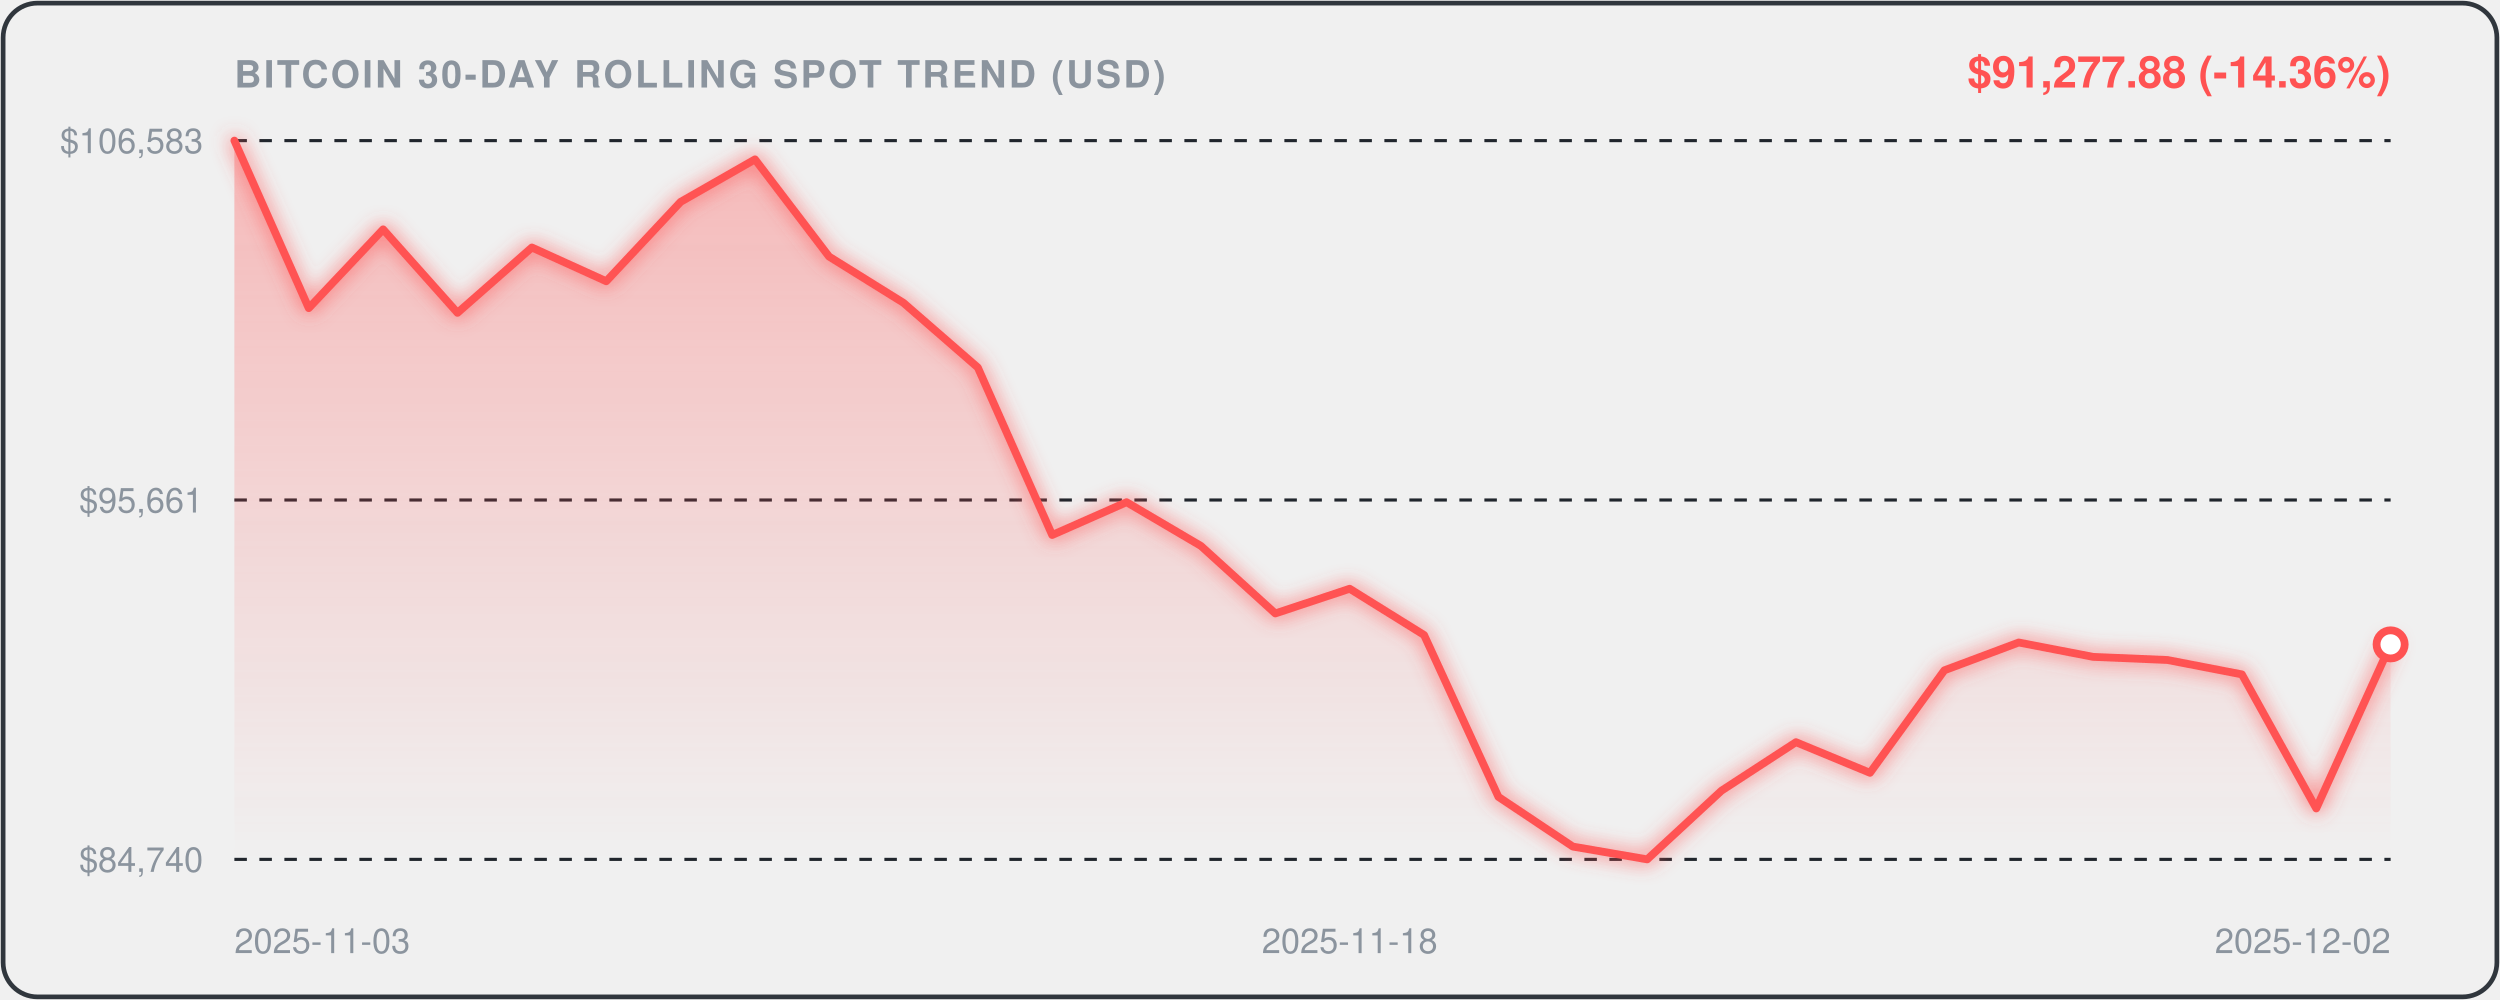
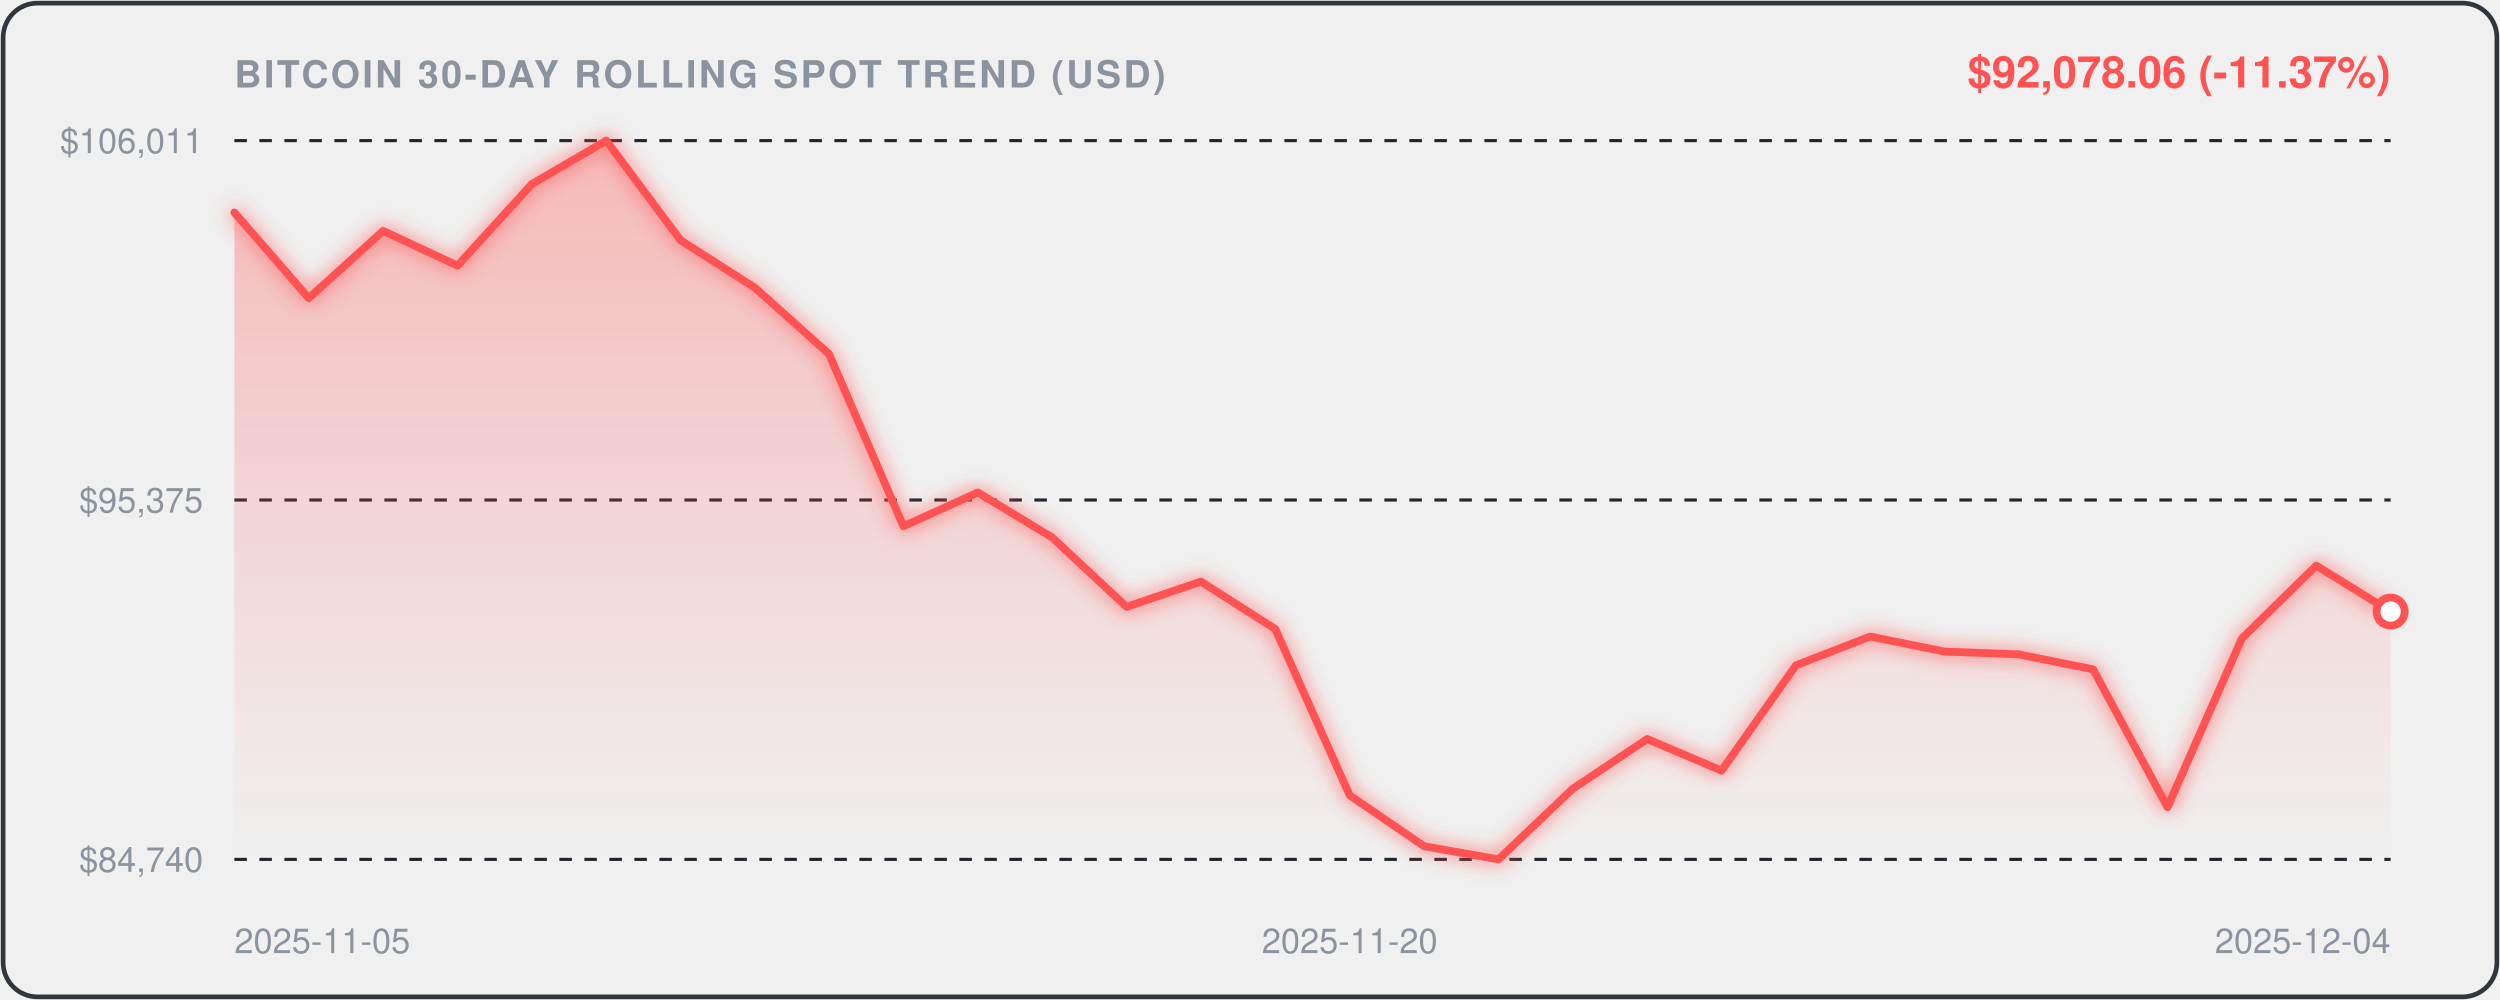
<svg xmlns="http://www.w3.org/2000/svg" viewBox="0 0 800 320" width="100%" height="100%" style="background:#0d1117;border-radius:12px;font-family:-apple-system,BlinkMacSystemFont,'Segoe UI',Helvetica,Arial,sans-serif;">
  <defs>
    <linearGradient id="areaGrad" x1="0" y1="0" x2="0" y2="1">
      <stop offset="0%" stop-color="rgba(255, 82, 82, 0.35)" />
      <stop offset="100%" stop-color="rgba(255, 82, 82, 0.0)" />
    </linearGradient>
    <filter id="glow" x="-20%" y="-20%" width="140%" height="140%">
      <feGaussianBlur stdDeviation="3" result="blur" />
      <feComposite in="SourceGraphic" in2="blur" operator="over" />
    </filter>
  </defs>
  <rect x="1" y="1" width="798" height="318" rx="11" fill="none" stroke="#30363d" stroke-width="1.5" />
  <text x="75" y="28" fill="#8b949e" font-size="12" font-weight="600" letter-spacing="0.8">BITCOIN 30-DAY ROLLING SPOT TREND (USD)</text>
-   <text x="765" y="28" text-anchor="end" fill="#FF5252" font-size="14" font-weight="700">$91,277.88 (-14.36%)</text>
+   <text x="765" y="28" text-anchor="end" fill="#FF5252" font-size="14" font-weight="700">$92,078.06 (-11.37%)</text>
  <line x1="75" y1="45" x2="765" y2="45" stroke="#21262d" stroke-width="1" stroke-dasharray="4,4" />
-   <text x="65" y="49" text-anchor="end" fill="#8b949e" font-size="11">$106,583</text>
+   <text x="65" y="49" text-anchor="end" fill="#8b949e" font-size="11">$106,011</text>
  <line x1="75" y1="160.0" x2="765" y2="160.0" stroke="#21262d" stroke-width="1" stroke-dasharray="4,4" />
-   <text x="65" y="164.0" text-anchor="end" fill="#8b949e" font-size="11">$95,661</text>
+   <text x="65" y="164.0" text-anchor="end" fill="#8b949e" font-size="11">$95,375</text>
  <line x1="75" y1="275" x2="765" y2="275" stroke="#21262d" stroke-width="1" stroke-dasharray="4,4" />
  <text x="65" y="279" text-anchor="end" fill="#8b949e" font-size="11">$84,740</text>
-   <path d="M 75.0,45.0 L 98.8,98.6 L 122.6,73.4 L 146.4,100.1 L 170.2,79.2 L 194.0,90.0 L 217.8,64.6 L 241.6,51.0 L 265.3,82.1 L 289.1,96.9 L 312.9,117.6 L 336.7,171.2 L 360.5,160.7 L 384.3,174.7 L 408.1,196.3 L 431.9,188.4 L 455.7,203.2 L 479.5,255.0 L 503.3,270.9 L 527.1,275.0 L 550.9,253.0 L 574.7,237.5 L 598.4,247.3 L 622.2,214.5 L 646.0,205.6 L 669.8,210.2 L 693.6,211.2 L 717.4,215.8 L 741.2,258.7 L 765.0,206.2 L 765.0,275.0 L 75.0,275.0 Z" fill="url(#areaGrad)" />
-   <path d="M 75.0,45.0 L 98.8,98.6 L 122.6,73.4 L 146.4,100.1 L 170.2,79.2 L 194.0,90.0 L 217.8,64.6 L 241.6,51.0 L 265.3,82.1 L 289.1,96.9 L 312.9,117.6 L 336.7,171.2 L 360.5,160.7 L 384.3,174.7 L 408.1,196.3 L 431.9,188.4 L 455.7,203.2 L 479.5,255.0 L 503.3,270.9 L 527.1,275.0 L 550.9,253.0 L 574.7,237.5 L 598.4,247.3 L 622.2,214.5 L 646.0,205.6 L 669.8,210.2 L 693.6,211.2 L 717.4,215.8 L 741.2,258.7 L 765.0,206.2" fill="none" stroke="#FF5252" stroke-width="2.5" stroke-linecap="round" stroke-linejoin="round" filter="url(#glow)" />
-   <circle cx="765.0" cy="206.2" r="4.5" fill="#ffffff" stroke="#FF5252" stroke-width="2.5" />
-   <text x="75.0" y="305" fill="#8b949e" font-size="11" text-anchor="start">2025-11-03</text>
-   <text x="431.9" y="305" fill="#8b949e" font-size="11" text-anchor="middle">2025-11-18</text>
-   <text x="765.0" y="305" fill="#8b949e" font-size="11" text-anchor="end">2025-12-02</text>
+   <path d="M 75.0,68.0 L 98.8,95.4 L 122.6,73.9 L 146.4,85.0 L 170.2,58.9 L 194.0,45.0 L 217.8,76.9 L 241.6,92.1 L 265.3,113.3 L 289.1,168.4 L 312.9,157.6 L 336.7,172.0 L 360.5,194.2 L 384.3,186.1 L 408.1,201.3 L 431.9,254.5 L 455.7,270.8 L 479.5,275.0 L 503.3,252.4 L 527.1,236.5 L 550.9,246.6 L 574.7,212.9 L 598.4,203.7 L 622.2,208.5 L 646.0,209.4 L 669.8,214.2 L 693.6,258.3 L 717.4,204.3 L 741.2,181.0 L 765.0,195.7 L 765.0,275.0 L 75.0,275.0 Z" fill="url(#areaGrad)" />
+   <path d="M 75.0,68.0 L 98.8,95.4 L 122.6,73.9 L 146.4,85.0 L 170.2,58.9 L 194.0,45.0 L 217.8,76.9 L 241.6,92.1 L 265.3,113.3 L 289.1,168.4 L 312.9,157.6 L 336.7,172.0 L 360.5,194.2 L 384.3,186.1 L 408.1,201.3 L 431.9,254.5 L 455.7,270.8 L 479.5,275.0 L 503.3,252.4 L 527.1,236.5 L 550.9,246.6 L 574.7,212.9 L 598.4,203.7 L 622.2,208.5 L 646.0,209.4 L 669.8,214.2 L 693.6,258.3 L 717.4,204.3 L 741.2,181.0 L 765.0,195.7" fill="none" stroke="#FF5252" stroke-width="2.5" stroke-linecap="round" stroke-linejoin="round" filter="url(#glow)" />
+   <circle cx="765.0" cy="195.7" r="4.5" fill="#ffffff" stroke="#FF5252" stroke-width="2.5" />
+   <text x="75.0" y="305" fill="#8b949e" font-size="11" text-anchor="start">2025-11-05</text>
+   <text x="431.9" y="305" fill="#8b949e" font-size="11" text-anchor="middle">2025-11-20</text>
+   <text x="765.0" y="305" fill="#8b949e" font-size="11" text-anchor="end">2025-12-04</text>
</svg>
